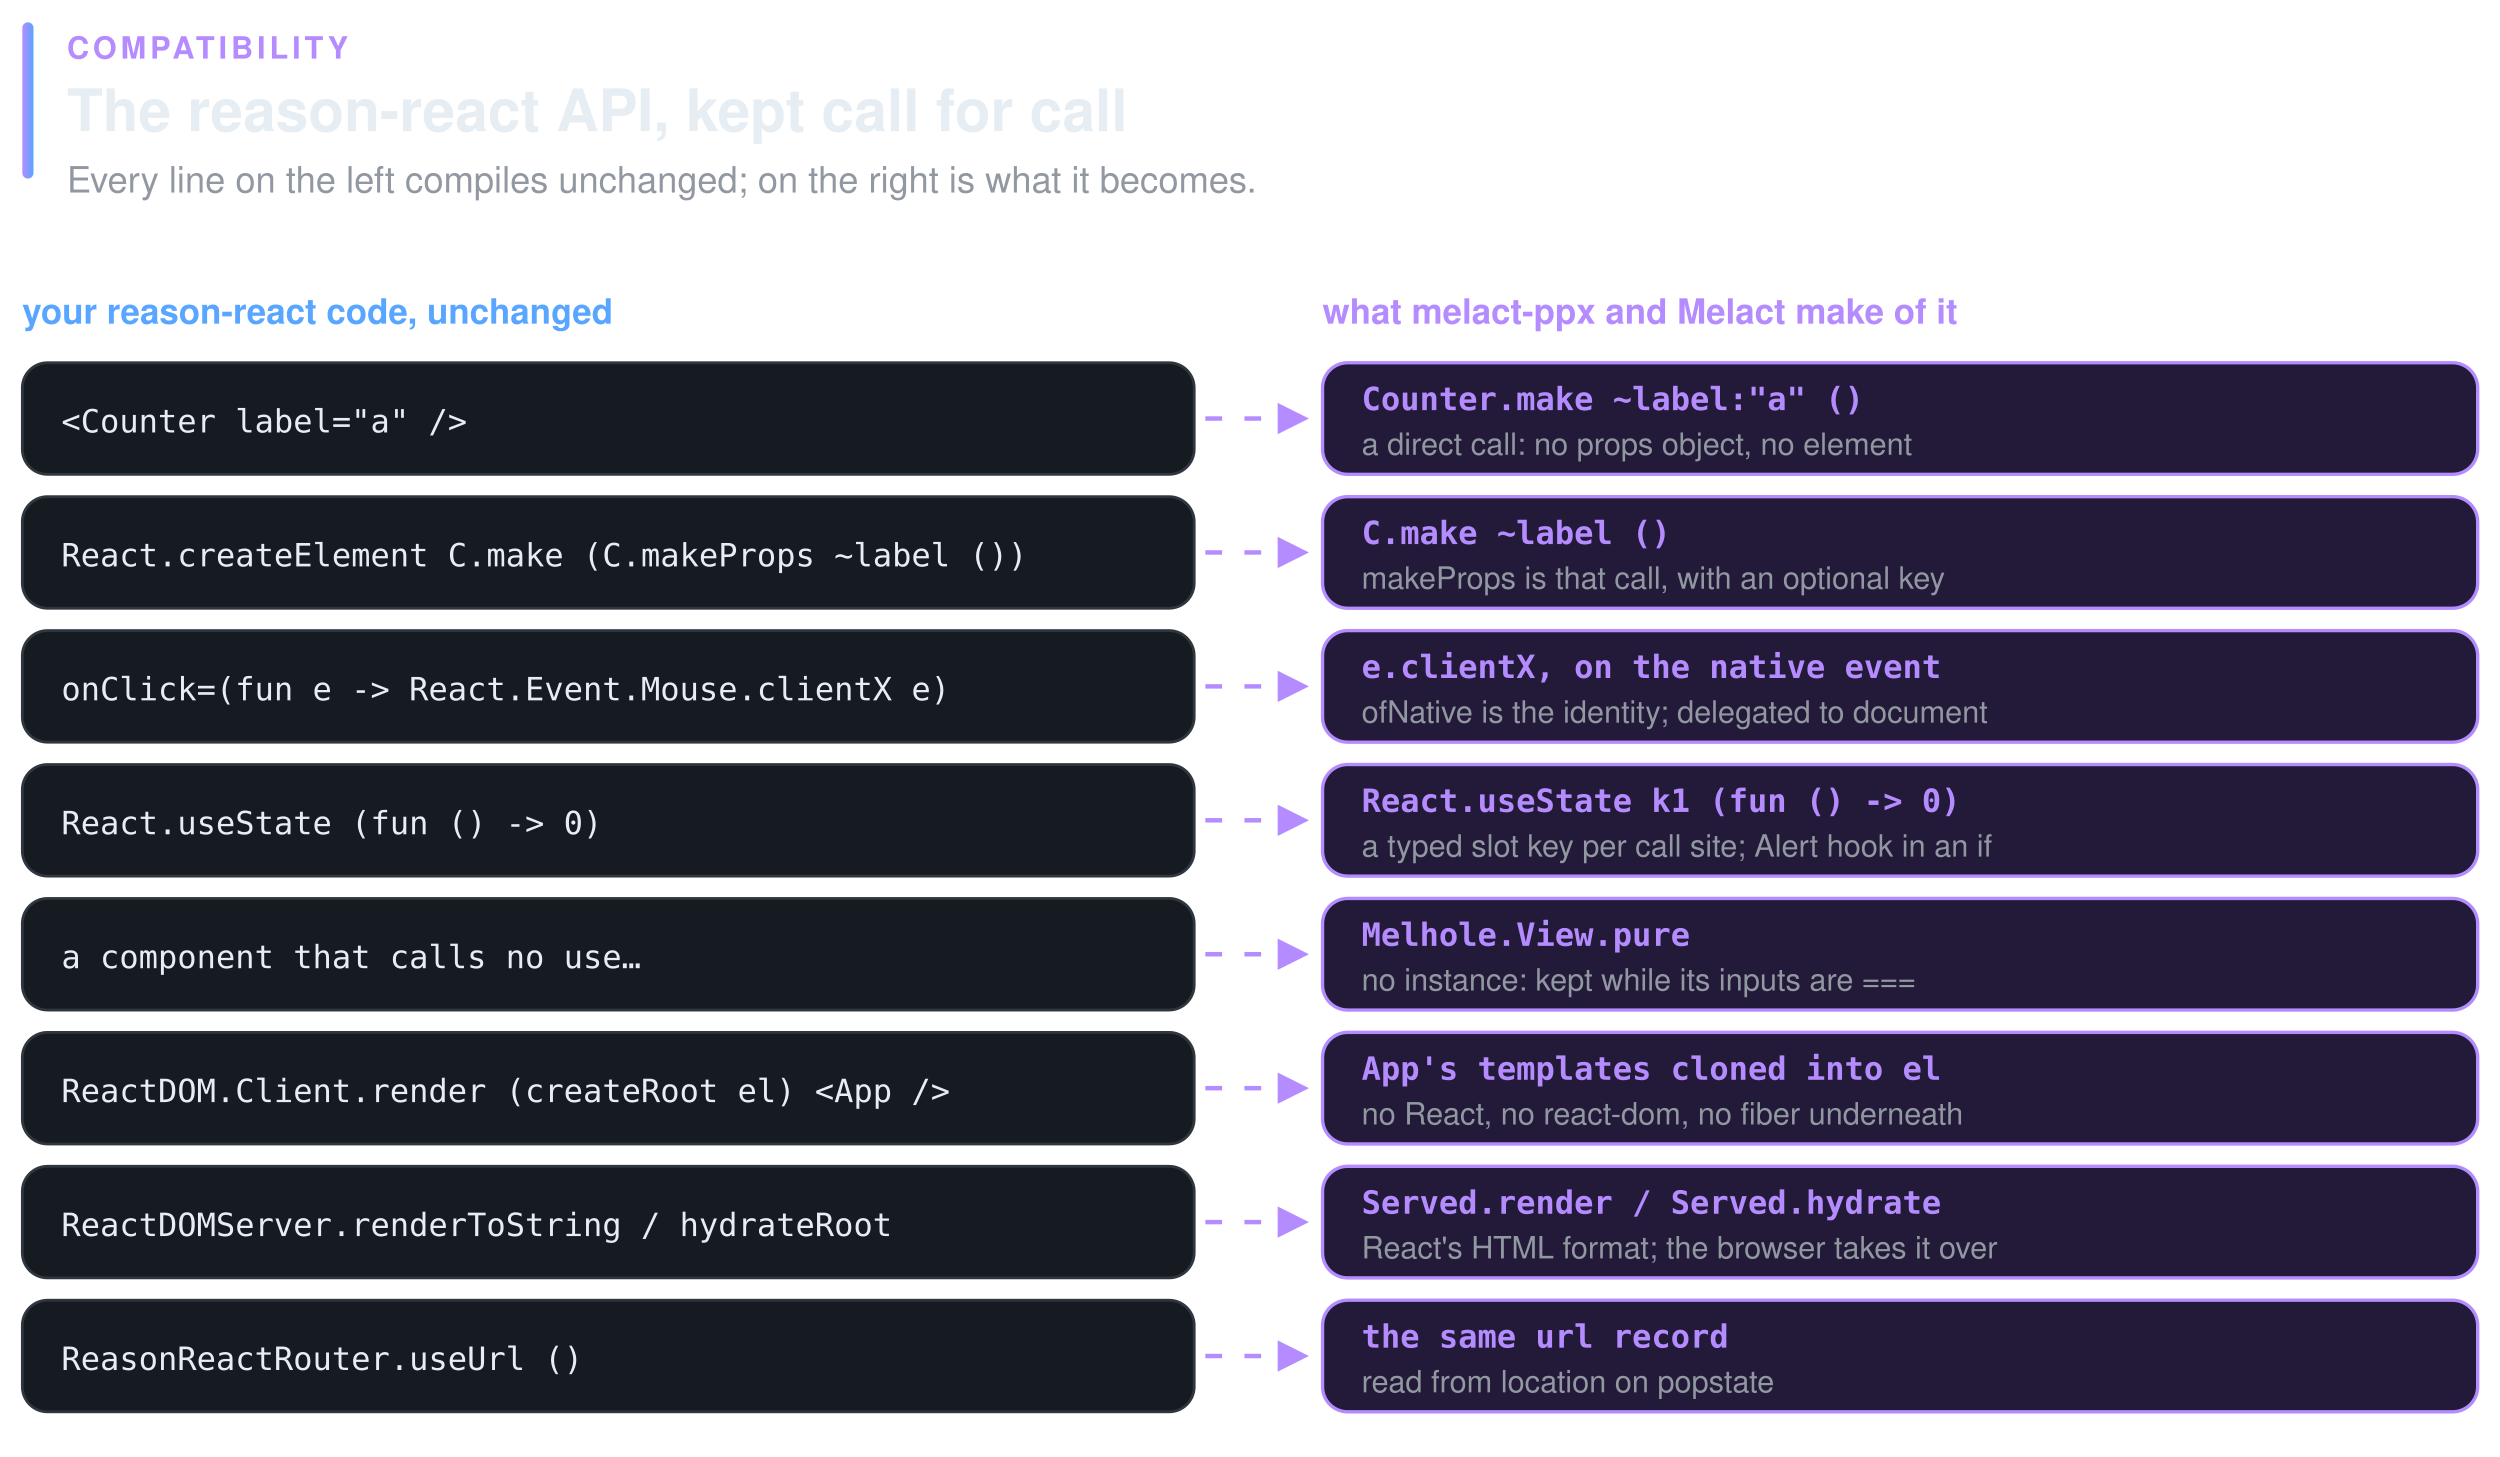
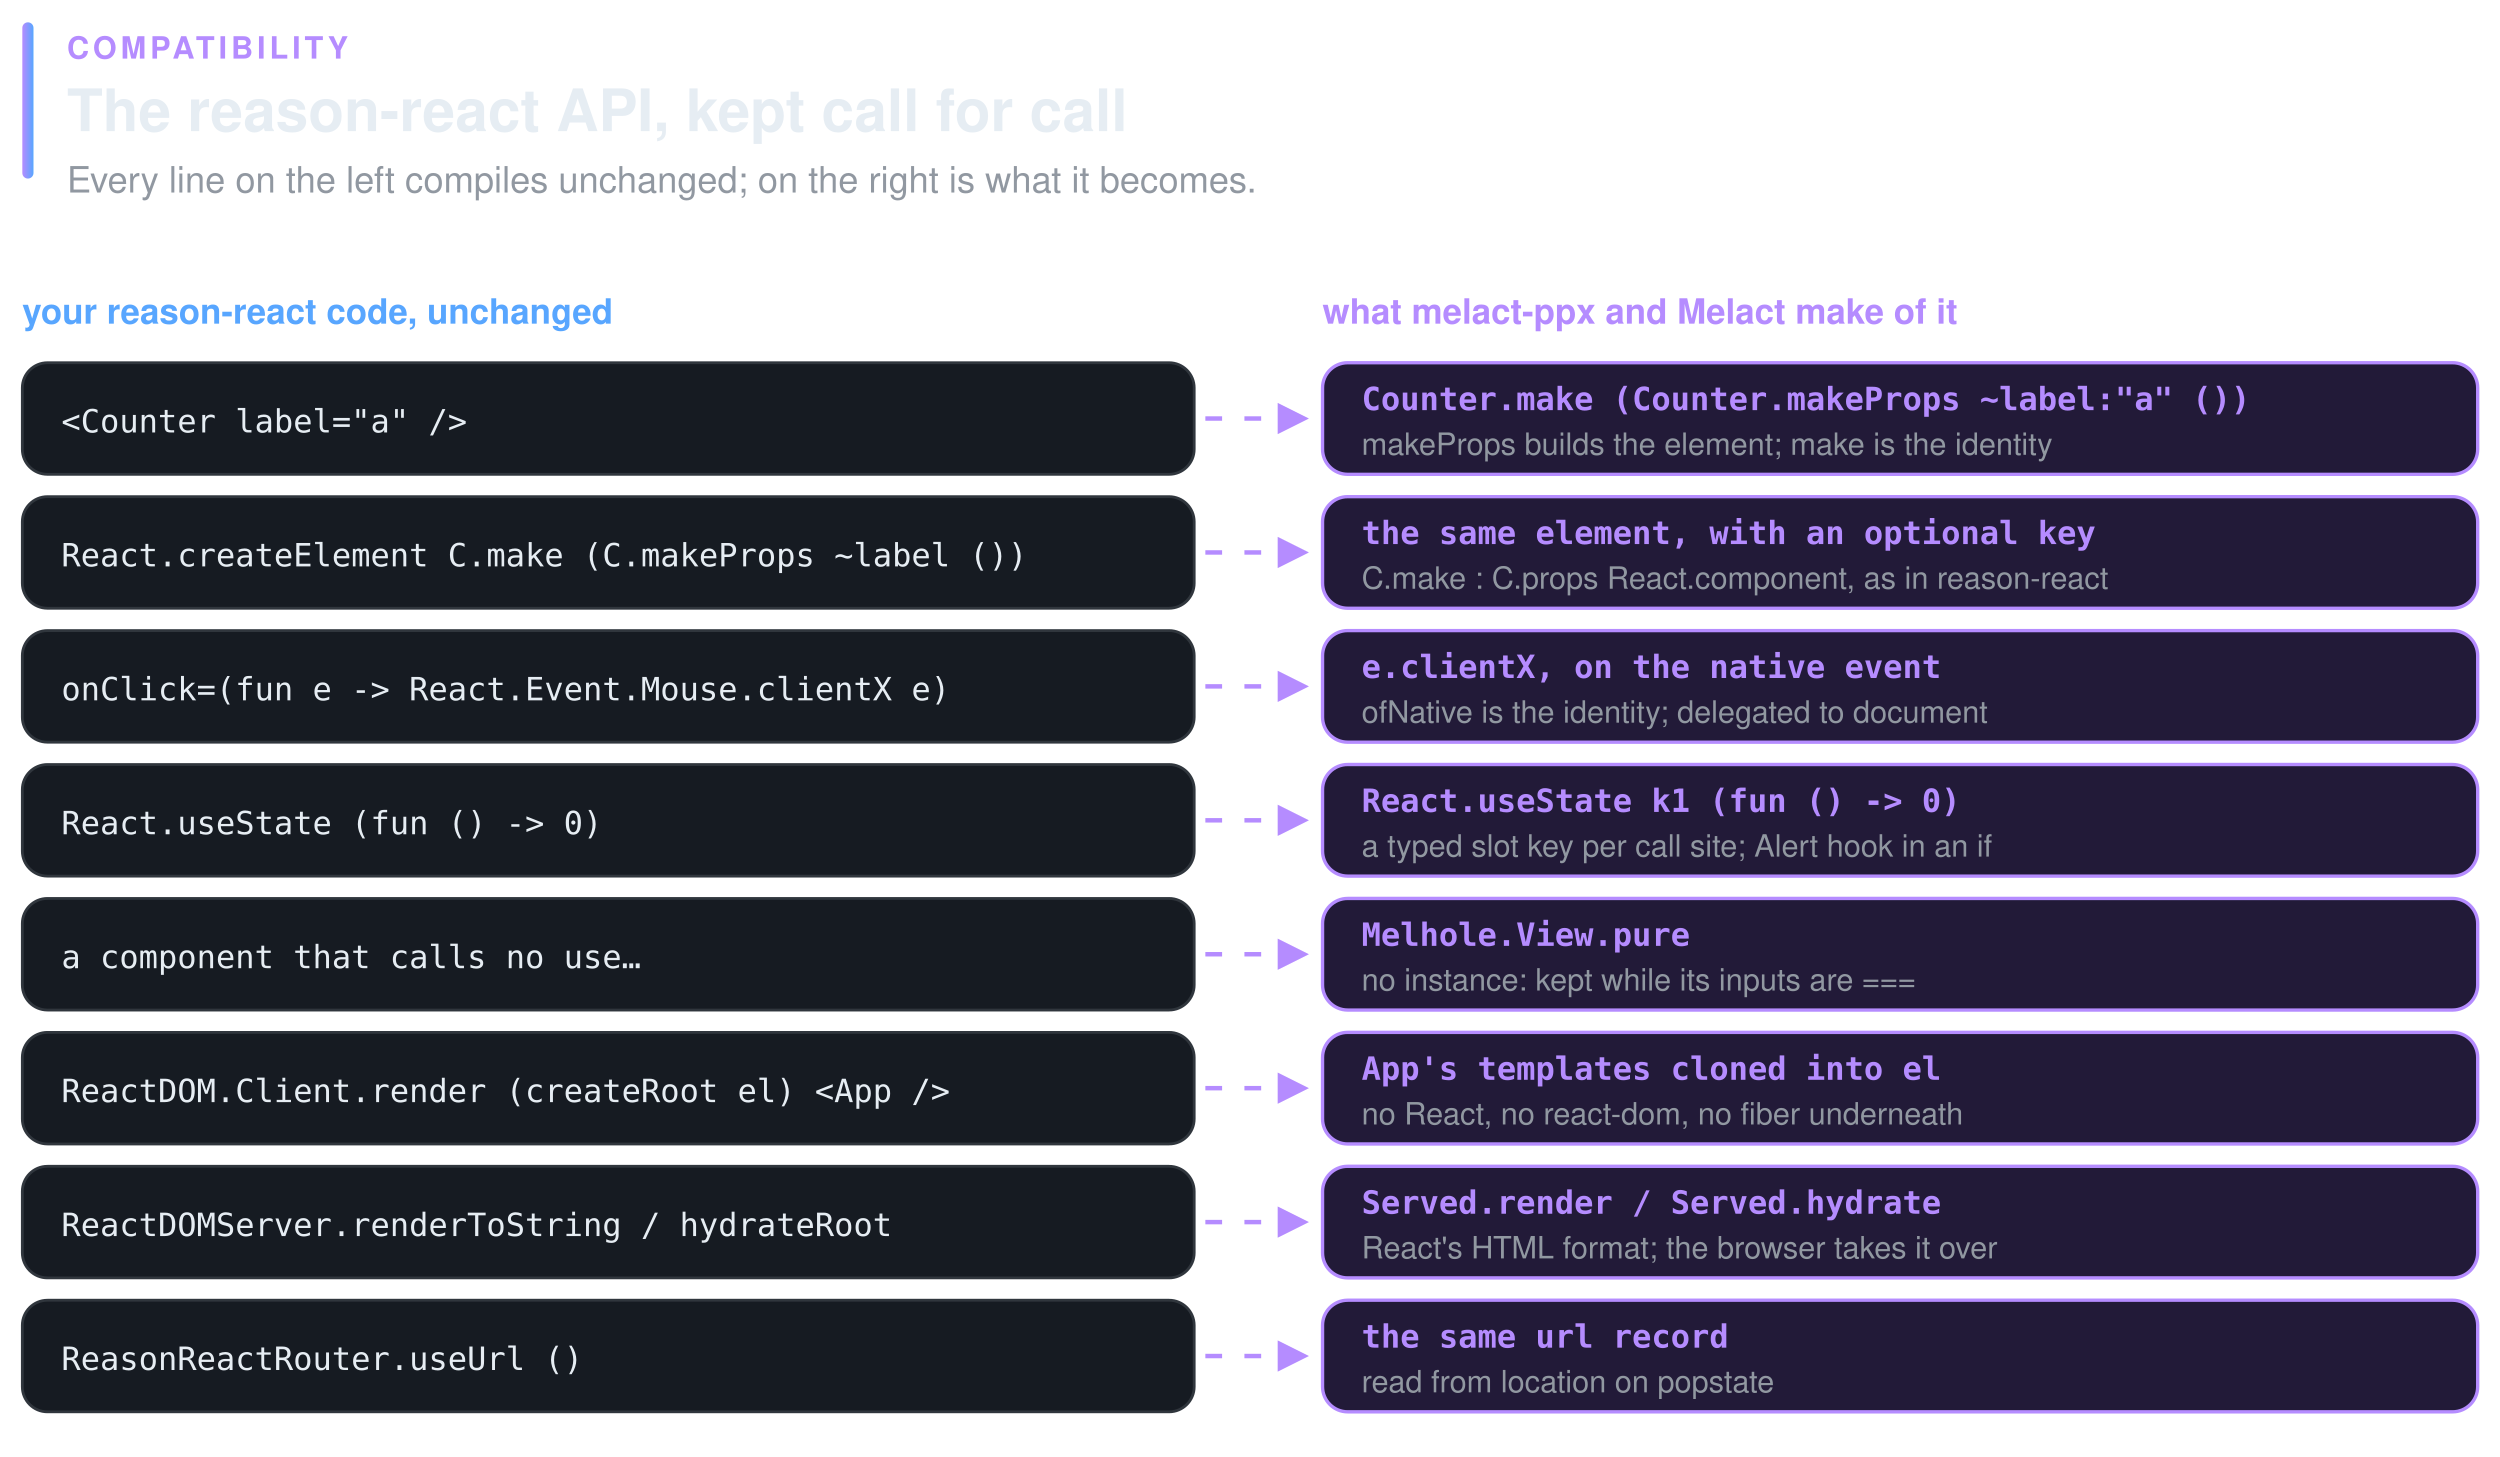
- <svg xmlns="http://www.w3.org/2000/svg" viewBox="-8 -8 896 522" width="896" height="522" role="img" aria-label="The reason-react API, kept call for call. Every line on the left compiles unchanged; on the right is what it becomes. What melact-ppx and the Melact library make of unchanged reason-react code: a JSX component is a direct call to make; React.createElement with makeProps is the same call with a key; React.Event accessors read the native event, delegated to document; each hook call gets a typed slot key; a component without hooks is a pure view with no instance; ReactDOM.Client clones templates into the element; renderToString and hydrateRoot are Served.render and Served.hydrate; ReasonReactRouter.useUrl reads the location on popstate">
+ <svg xmlns="http://www.w3.org/2000/svg" viewBox="-8 -8 896 522" width="896" height="522" role="img" aria-label="The reason-react API, kept call for call. Every line on the left compiles unchanged; on the right is what it becomes. What melact-ppx and the Melact library make of unchanged reason-react code: a JSX component is makeProps building the element, with make the identity; React.createElement with makeProps is the same element with a key; React.Event accessors read the native event, delegated to document; each hook call gets a typed slot key; a component without hooks is a pure view with no instance; ReactDOM.Client clones templates into the element; renderToString and hydrateRoot are Served.render and Served.hydrate; ReasonReactRouter.useUrl reads the location on popstate">
  <style>text { font-family: -apple-system, BlinkMacSystemFont, 'Segoe UI', Helvetica, Arial, sans-serif; fill: #e6edf3; }.mono { font-family: ui-monospace, SFMono-Regular, Menlo, Consolas, monospace; white-space: pre; }.muted { fill: #9198a1; } .faint { fill: #6e7681; }.accent { fill: #b58cff; } .green { fill: #3fb950; }.orange { fill: #f0883e; } .blue { fill: #58a6ff; }.flow { stroke-dasharray: 6 8; animation: flow 1.1s linear infinite; }@keyframes flow { to { stroke-dashoffset: -28; } }.pulse { animation: pulse 2.2s ease-in-out infinite; }@keyframes pulse { 0%, 100% { opacity: 1; } 50% { opacity: 0.35; } }@media (prefers-reduced-motion: reduce) { .flow, .pulse { animation: none; } }</style>
  <defs>
    <marker id="arrow-muted" viewBox="0 0 10 10" refX="9" refY="5" markerWidth="7" markerHeight="7" orient="auto-start-reverse">
      <path d="M0,0 L10,5 L0,10 z" fill="#9198a1" />
    </marker>
    <marker id="arrow-accent" viewBox="0 0 10 10" refX="9" refY="5" markerWidth="7" markerHeight="7" orient="auto-start-reverse">
      <path d="M0,0 L10,5 L0,10 z" fill="#b58cff" />
    </marker>
    <marker id="arrow-green" viewBox="0 0 10 10" refX="9" refY="5" markerWidth="7" markerHeight="7" orient="auto-start-reverse">
      <path d="M0,0 L10,5 L0,10 z" fill="#3fb950" />
    </marker>
    <marker id="arrow-orange" viewBox="0 0 10 10" refX="9" refY="5" markerWidth="7" markerHeight="7" orient="auto-start-reverse">
      <path d="M0,0 L10,5 L0,10 z" fill="#f0883e" />
    </marker>
    <marker id="arrow-blue" viewBox="0 0 10 10" refX="9" refY="5" markerWidth="7" markerHeight="7" orient="auto-start-reverse">
      <path d="M0,0 L10,5 L0,10 z" fill="#58a6ff" />
    </marker>
    <filter id="lift" x="-5%" y="-5%" width="110%" height="125%">
      <feDropShadow dx="0" dy="2" stdDeviation="3" flood-color="#000000" flood-opacity="0.55" />
    </filter>
    <linearGradient id="glow" x1="0" y1="0" x2="1" y2="0">
      <stop offset="0" stop-color="#b58cff" />
      <stop offset="1" stop-color="#58a6ff" />
    </linearGradient>
  </defs>
  <rect x="0" y="0" width="4" height="56" rx="2" fill="url(#glow)" />
  <text letter-spacing="1.4" x="16" y="13" font-size="11" xml:space="preserve" class="accent" font-weight="800">COMPATIBILITY</text>
  <text x="16" y="39" font-size="21" xml:space="preserve" font-weight="800">The reason-react API, kept call for call</text>
  <text x="16" y="61" font-size="13" xml:space="preserve" class="muted">Every line on the left compiles unchanged; on the right is what it becomes.</text>
  <line x1="0" y1="76" x2="880" y2="76" stroke="url(#glow)" stroke-width="1.2" opacity="0.35" />
  <g transform="translate(0 92)">
    <text x="0" y="16" font-size="12.5" xml:space="preserve" class="blue" font-weight="700">your reason-react code, unchanged</text>
    <text x="466" y="16" font-size="12.5" xml:space="preserve" class="accent" font-weight="700">what melact-ppx and Melact make of it</text>
    <rect x="0" y="30" width="420" height="40" rx="9" fill="#161b22" stroke="#30363d" stroke-width="1" />
    <text x="14" y="55" font-size="11.5" xml:space="preserve" class="mono">&lt;Counter label="a" /&gt;</text>
    <line x1="424" y1="50" x2="460" y2="50" stroke="#b58cff" stroke-width="1.6" marker-end="url(#arrow-accent)" class="flow" />
    <rect x="466" y="30" width="414" height="40" rx="9" fill="#221a38" stroke="#b58cff" stroke-width="1.2" />
-     <text x="480" y="47" font-size="11.5" xml:space="preserve" class="mono accent" font-weight="600">Counter.make ~label:"a" ()</text>
-     <text x="480" y="63" font-size="11" xml:space="preserve" class="muted">a direct call: no props object, no element</text>
+     <text x="480" y="47" font-size="11.5" xml:space="preserve" class="mono accent" font-weight="600">Counter.make (Counter.makeProps ~label:"a" ())</text>
+     <text x="480" y="63" font-size="11" xml:space="preserve" class="muted">makeProps builds the element; make is the identity</text>
    <rect x="0" y="78" width="420" height="40" rx="9" fill="#161b22" stroke="#30363d" stroke-width="1" />
    <text x="14" y="103" font-size="11.5" xml:space="preserve" class="mono">React.createElement C.make (C.makeProps ~label ())</text>
    <line x1="424" y1="98" x2="460" y2="98" stroke="#b58cff" stroke-width="1.6" marker-end="url(#arrow-accent)" class="flow" />
    <rect x="466" y="78" width="414" height="40" rx="9" fill="#221a38" stroke="#b58cff" stroke-width="1.2" />
-     <text x="480" y="95" font-size="11.5" xml:space="preserve" class="mono accent" font-weight="600">C.make ~label ()</text>
-     <text x="480" y="111" font-size="11" xml:space="preserve" class="muted">makeProps is that call, with an optional key</text>
+     <text x="480" y="95" font-size="11.5" xml:space="preserve" class="mono accent" font-weight="600">the same element, with an optional key</text>
+     <text x="480" y="111" font-size="11" xml:space="preserve" class="muted">C.make : C.props React.component, as in reason-react</text>
    <rect x="0" y="126" width="420" height="40" rx="9" fill="#161b22" stroke="#30363d" stroke-width="1" />
    <text x="14" y="151" font-size="11.5" xml:space="preserve" class="mono">onClick=(fun e -&gt; React.Event.Mouse.clientX e)</text>
    <line x1="424" y1="146" x2="460" y2="146" stroke="#b58cff" stroke-width="1.6" marker-end="url(#arrow-accent)" class="flow" />
    <rect x="466" y="126" width="414" height="40" rx="9" fill="#221a38" stroke="#b58cff" stroke-width="1.2" />
    <text x="480" y="143" font-size="11.5" xml:space="preserve" class="mono accent" font-weight="600">e.clientX, on the native event</text>
    <text x="480" y="159" font-size="11" xml:space="preserve" class="muted">ofNative is the identity; delegated to document</text>
    <rect x="0" y="174" width="420" height="40" rx="9" fill="#161b22" stroke="#30363d" stroke-width="1" />
    <text x="14" y="199" font-size="11.5" xml:space="preserve" class="mono">React.useState (fun () -&gt; 0)</text>
    <line x1="424" y1="194" x2="460" y2="194" stroke="#b58cff" stroke-width="1.6" marker-end="url(#arrow-accent)" class="flow" />
    <rect x="466" y="174" width="414" height="40" rx="9" fill="#221a38" stroke="#b58cff" stroke-width="1.2" />
    <text x="480" y="191" font-size="11.5" xml:space="preserve" class="mono accent" font-weight="600">React.useState k1 (fun () -&gt; 0)</text>
    <text x="480" y="207" font-size="11" xml:space="preserve" class="muted">a typed slot key per call site; Alert hook in an if</text>
    <rect x="0" y="222" width="420" height="40" rx="9" fill="#161b22" stroke="#30363d" stroke-width="1" />
    <text x="14" y="247" font-size="11.5" xml:space="preserve" class="mono">a component that calls no use…</text>
    <line x1="424" y1="242" x2="460" y2="242" stroke="#b58cff" stroke-width="1.6" marker-end="url(#arrow-accent)" class="flow" />
    <rect x="466" y="222" width="414" height="40" rx="9" fill="#221a38" stroke="#b58cff" stroke-width="1.2" />
    <text x="480" y="239" font-size="11.5" xml:space="preserve" class="mono accent" font-weight="600">Melhole.View.pure</text>
    <text x="480" y="255" font-size="11" xml:space="preserve" class="muted">no instance: kept while its inputs are ===</text>
    <rect x="0" y="270" width="420" height="40" rx="9" fill="#161b22" stroke="#30363d" stroke-width="1" />
    <text x="14" y="295" font-size="11.5" xml:space="preserve" class="mono">ReactDOM.Client.render (createRoot el) &lt;App /&gt;</text>
    <line x1="424" y1="290" x2="460" y2="290" stroke="#b58cff" stroke-width="1.6" marker-end="url(#arrow-accent)" class="flow" />
    <rect x="466" y="270" width="414" height="40" rx="9" fill="#221a38" stroke="#b58cff" stroke-width="1.2" />
    <text x="480" y="287" font-size="11.5" xml:space="preserve" class="mono accent" font-weight="600">App's templates cloned into el</text>
    <text x="480" y="303" font-size="11" xml:space="preserve" class="muted">no React, no react-dom, no fiber underneath</text>
    <rect x="0" y="318" width="420" height="40" rx="9" fill="#161b22" stroke="#30363d" stroke-width="1" />
    <text x="14" y="343" font-size="11.5" xml:space="preserve" class="mono">ReactDOMServer.renderToString / hydrateRoot</text>
    <line x1="424" y1="338" x2="460" y2="338" stroke="#b58cff" stroke-width="1.6" marker-end="url(#arrow-accent)" class="flow" />
    <rect x="466" y="318" width="414" height="40" rx="9" fill="#221a38" stroke="#b58cff" stroke-width="1.2" />
    <text x="480" y="335" font-size="11.5" xml:space="preserve" class="mono accent" font-weight="600">Served.render / Served.hydrate</text>
    <text x="480" y="351" font-size="11" xml:space="preserve" class="muted">React's HTML format; the browser takes it over</text>
    <rect x="0" y="366" width="420" height="40" rx="9" fill="#161b22" stroke="#30363d" stroke-width="1" />
    <text x="14" y="391" font-size="11.5" xml:space="preserve" class="mono">ReasonReactRouter.useUrl ()</text>
    <line x1="424" y1="386" x2="460" y2="386" stroke="#b58cff" stroke-width="1.6" marker-end="url(#arrow-accent)" class="flow" />
    <rect x="466" y="366" width="414" height="40" rx="9" fill="#221a38" stroke="#b58cff" stroke-width="1.2" />
    <text x="480" y="383" font-size="11.5" xml:space="preserve" class="mono accent" font-weight="600">the same url record</text>
    <text x="480" y="399" font-size="11" xml:space="preserve" class="muted">read from location on popstate</text>
  </g>
</svg>
